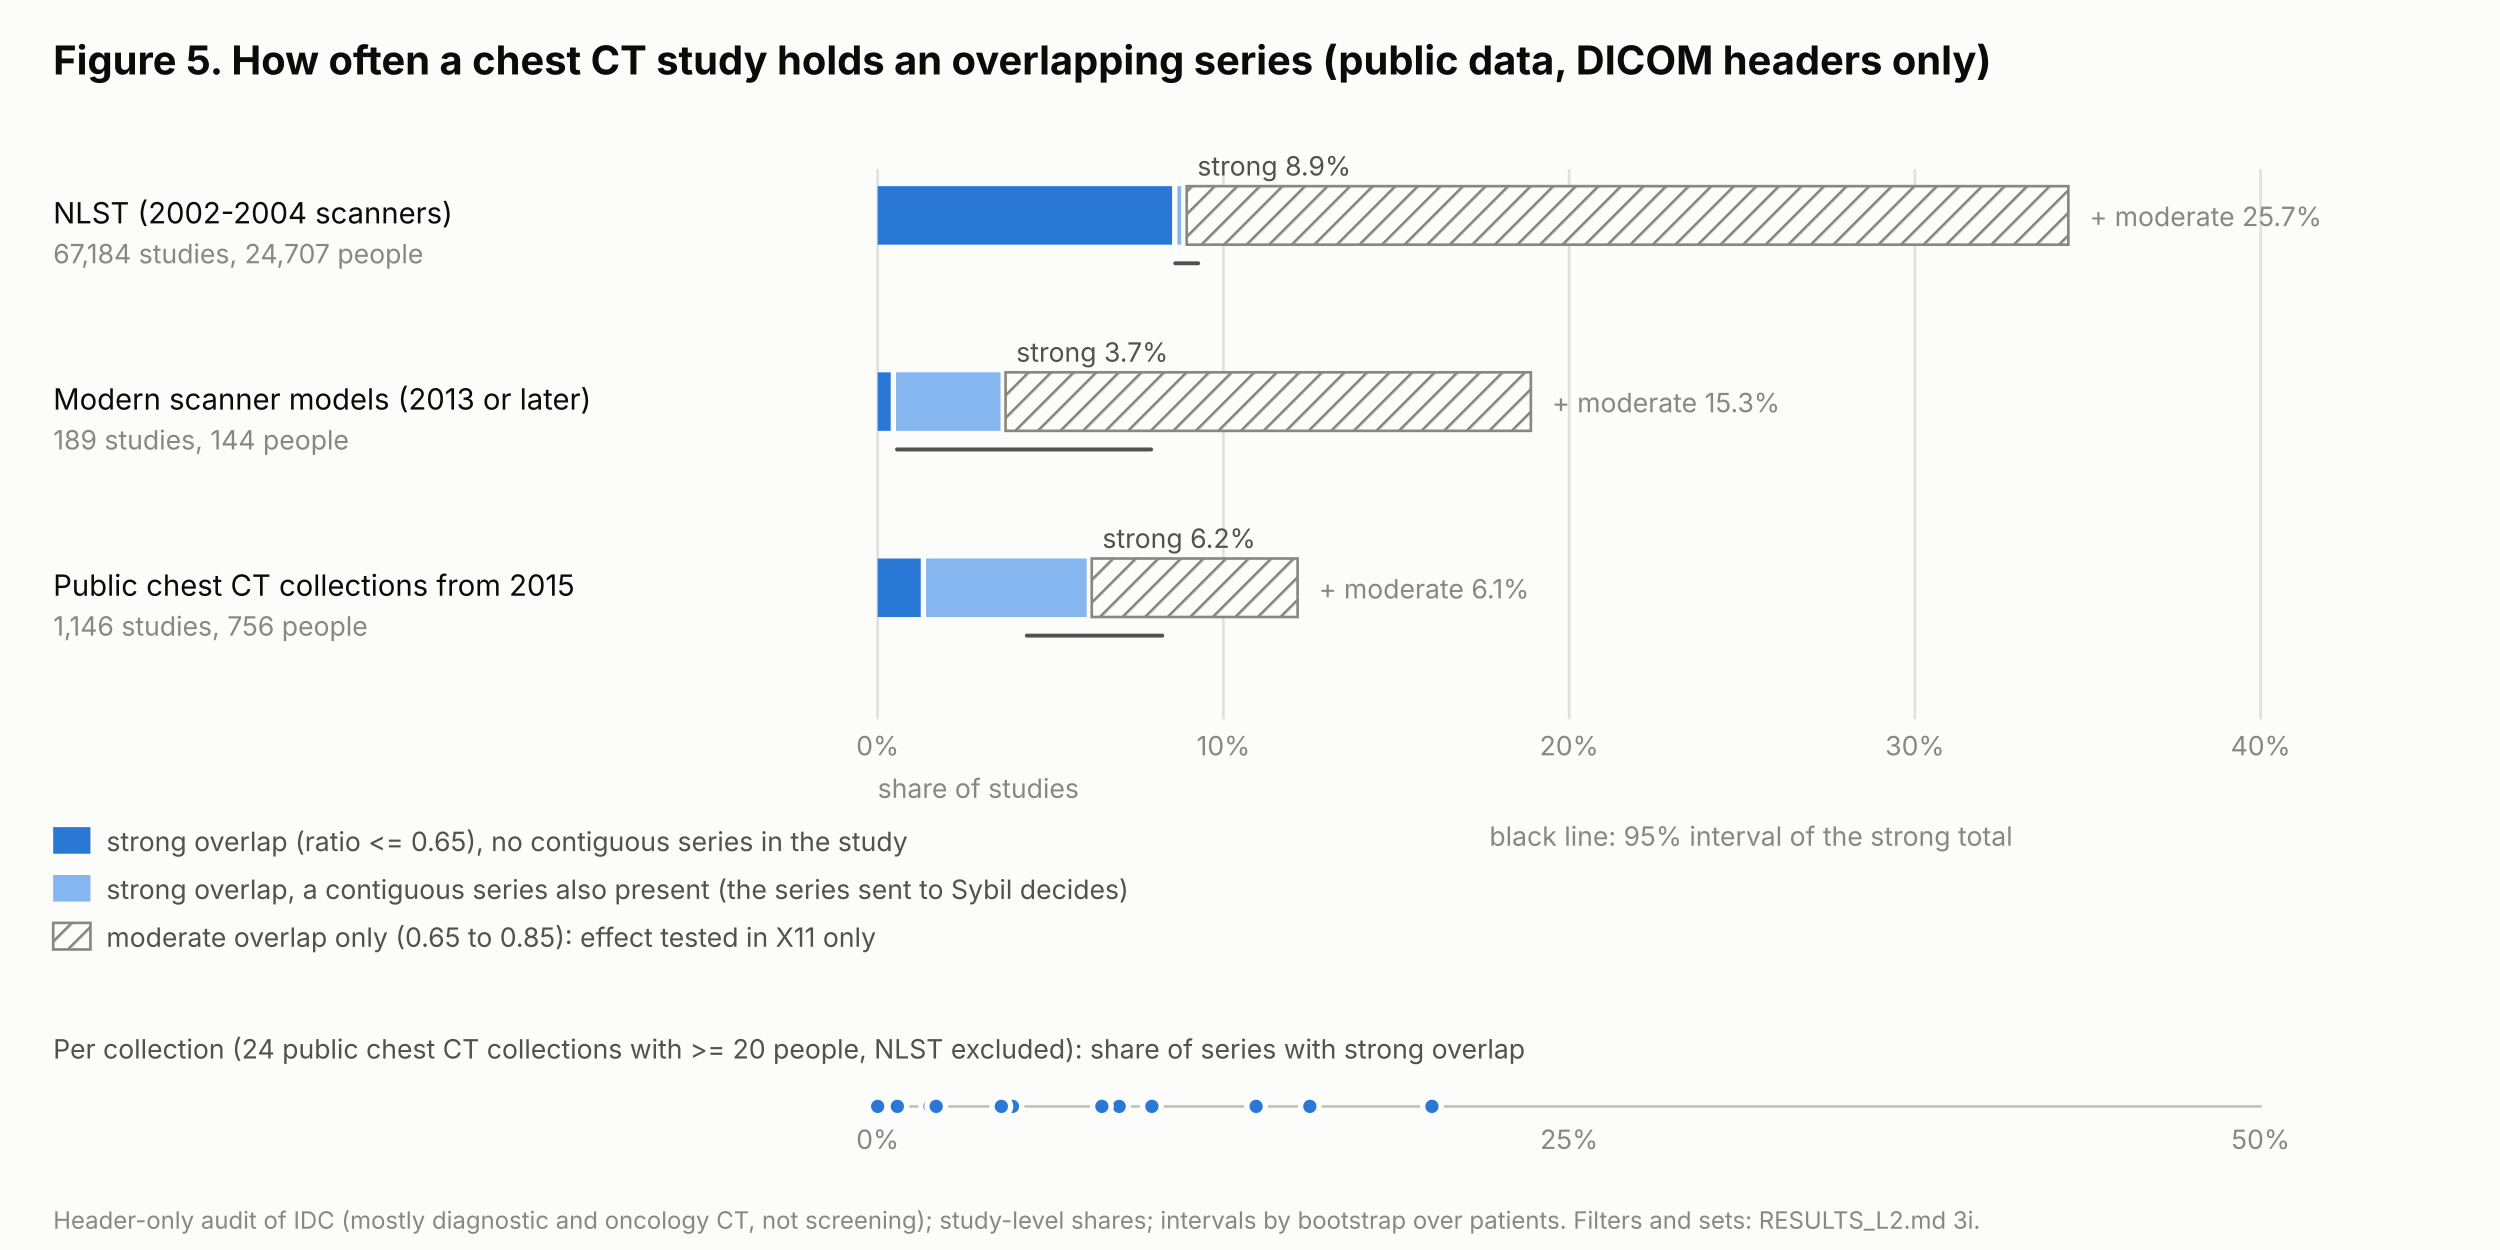
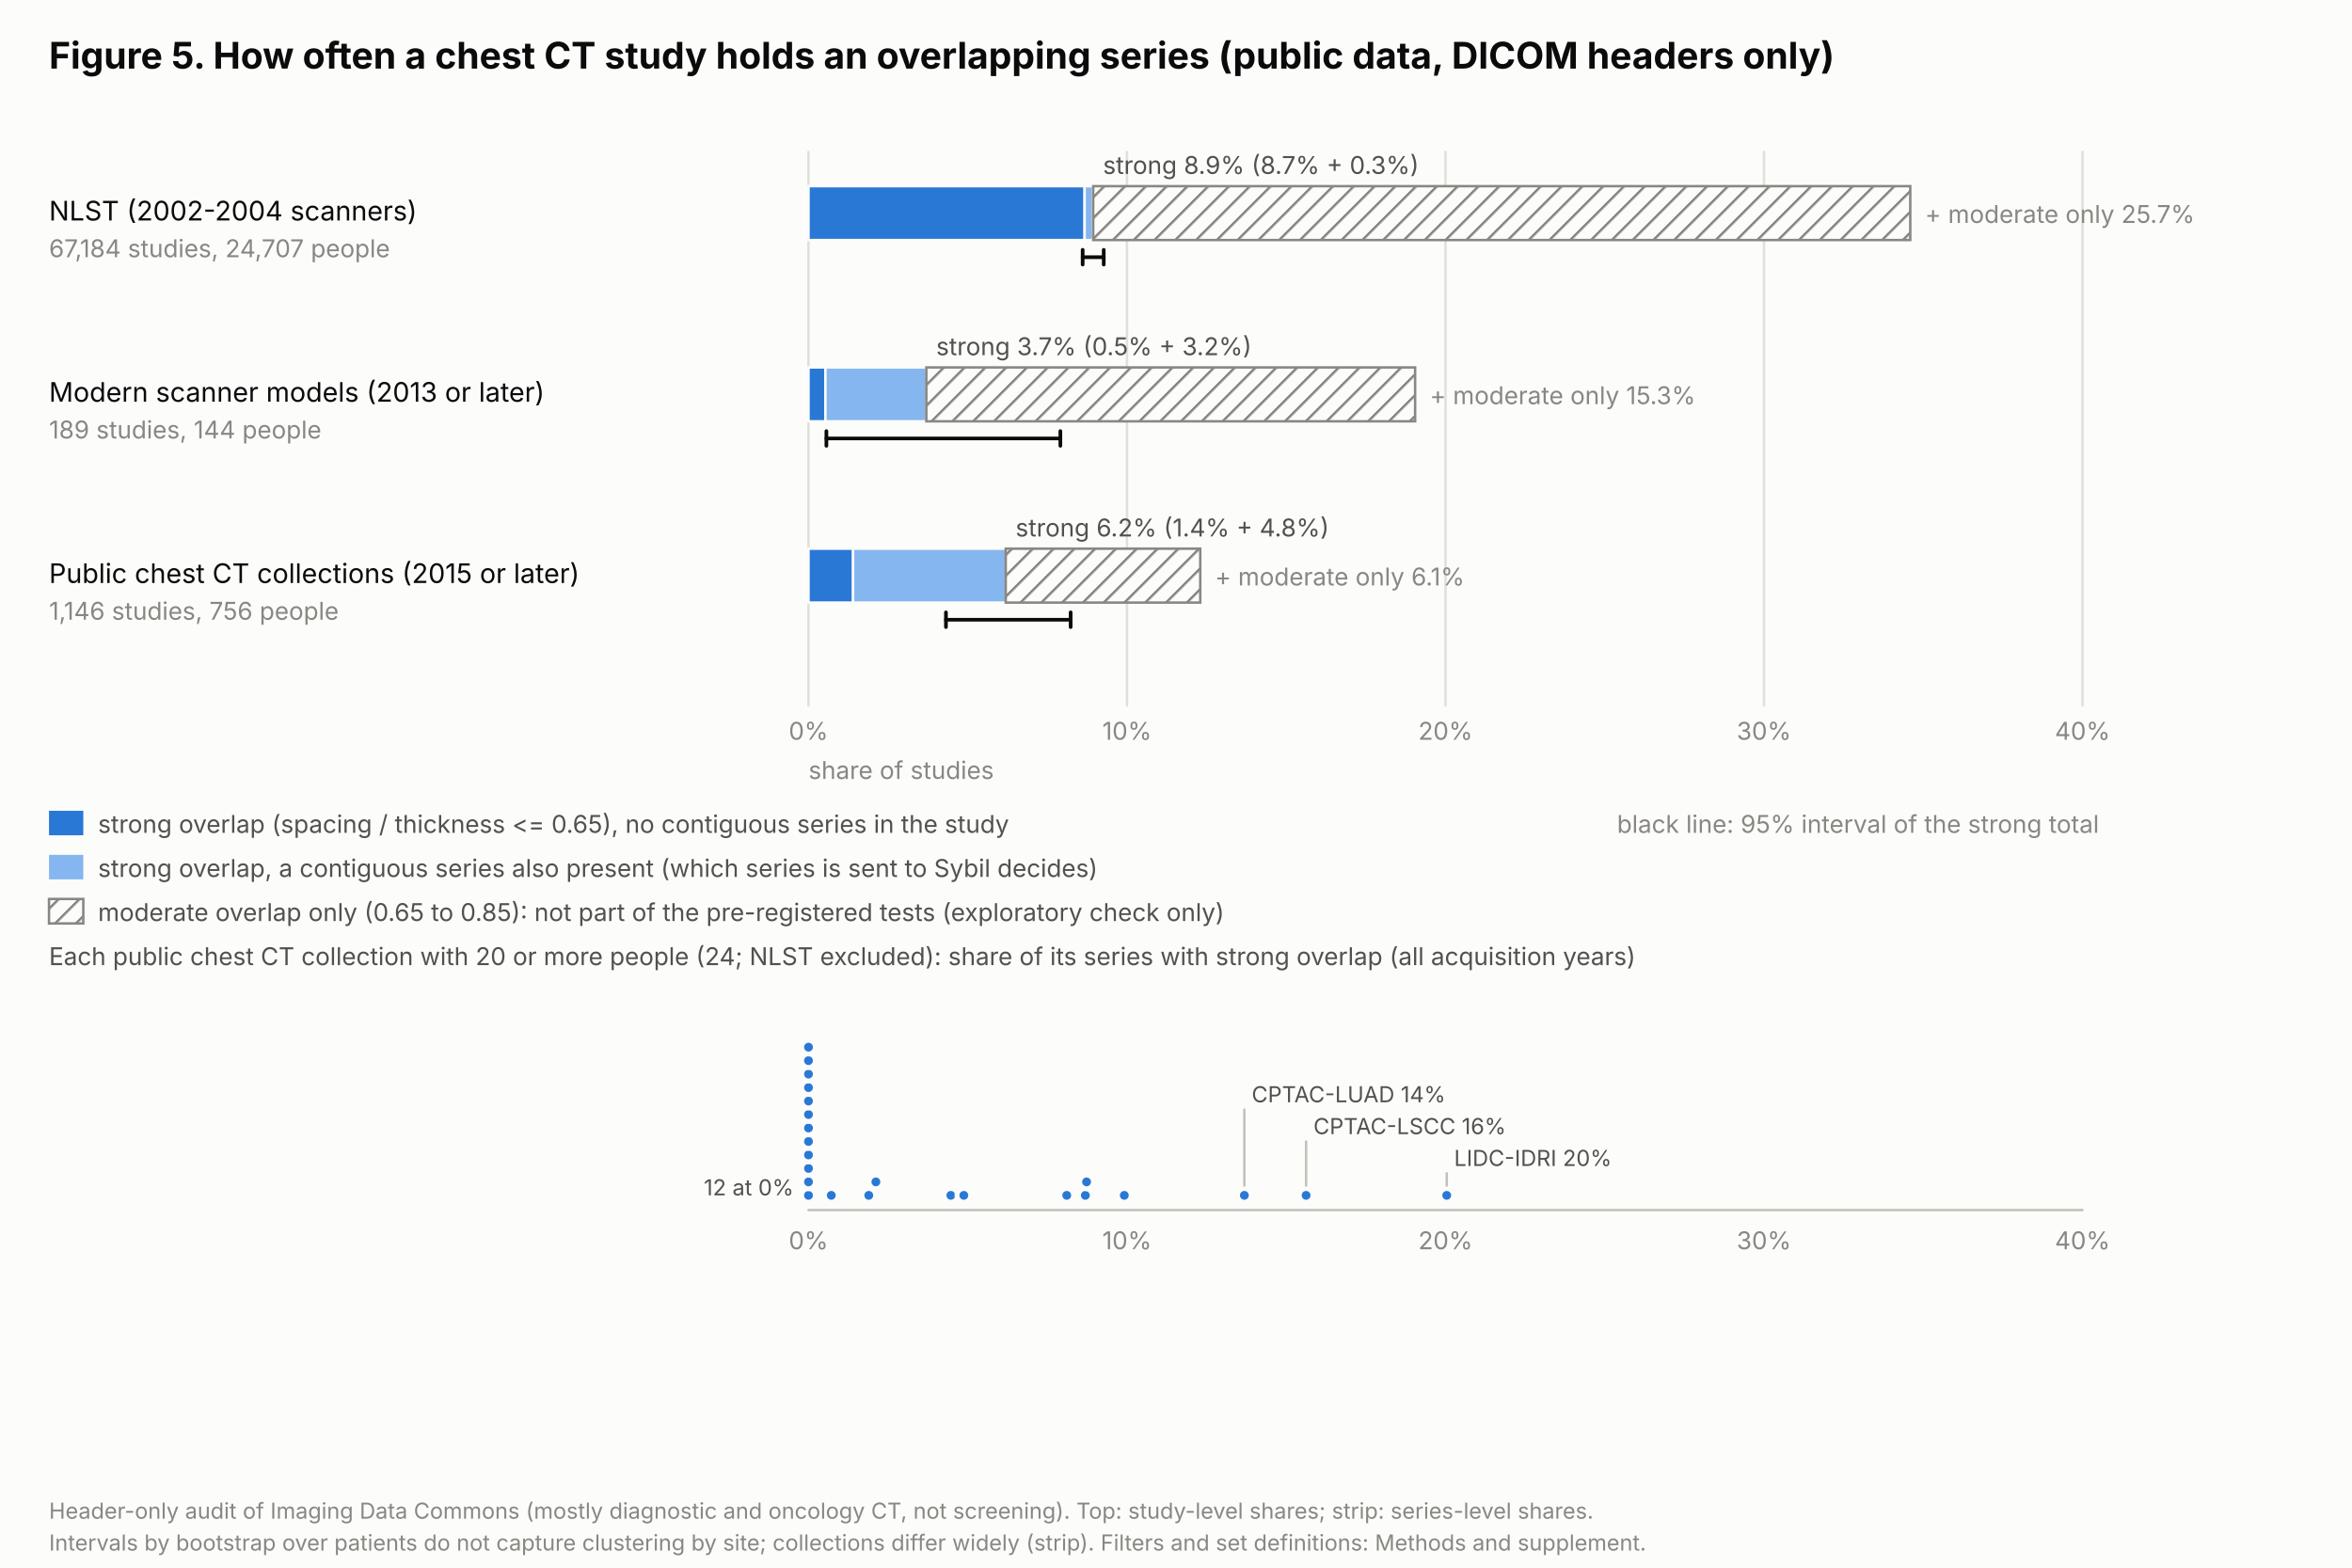
- <svg xmlns="http://www.w3.org/2000/svg" width="940" height="470" viewBox="0 0 940 470">
-   <rect width="940" height="470" fill="#fcfcfb" />
+ <svg xmlns="http://www.w3.org/2000/svg" width="960" height="640" viewBox="0 0 960 640">
+   <rect width="960" height="640" fill="#fcfcfb" />
  <text x="20.0" y="28.0" font-family="system-ui, -apple-system, 'Segoe UI', sans-serif" font-size="15" fill="#0b0b0b" text-anchor="start" font-weight="bold">Figure 5. How often a chest CT study holds an overlapping series (public data, DICOM headers only)</text>
  <defs>
    <pattern id="hatch" width="6" height="6" patternUnits="userSpaceOnUse" patternTransform="rotate(45)">
      <rect width="6" height="6" fill="#fcfcfb" />
      <line x1="0" y1="0" x2="0" y2="6" stroke="#898781" stroke-width="2" />
    </pattern>
  </defs>
-   <line x1="330.0" y1="64.0" x2="330.0" y2="270.0" stroke="#e1e0d9" stroke-width="1" stroke-linecap="round" />
-   <text x="330.0" y="284.0" font-family="system-ui, -apple-system, 'Segoe UI', sans-serif" font-size="10" fill="#898781" text-anchor="middle" font-weight="normal">0%</text>
-   <line x1="460.0" y1="64.0" x2="460.0" y2="270.0" stroke="#e1e0d9" stroke-width="1" stroke-linecap="round" />
-   <text x="460.0" y="284.0" font-family="system-ui, -apple-system, 'Segoe UI', sans-serif" font-size="10" fill="#898781" text-anchor="middle" font-weight="normal">10%</text>
-   <line x1="590.0" y1="64.0" x2="590.0" y2="270.0" stroke="#e1e0d9" stroke-width="1" stroke-linecap="round" />
-   <text x="590.0" y="284.0" font-family="system-ui, -apple-system, 'Segoe UI', sans-serif" font-size="10" fill="#898781" text-anchor="middle" font-weight="normal">20%</text>
-   <line x1="720.0" y1="64.0" x2="720.0" y2="270.0" stroke="#e1e0d9" stroke-width="1" stroke-linecap="round" />
-   <text x="720.0" y="284.0" font-family="system-ui, -apple-system, 'Segoe UI', sans-serif" font-size="10" fill="#898781" text-anchor="middle" font-weight="normal">30%</text>
-   <line x1="850.0" y1="64.0" x2="850.0" y2="270.0" stroke="#e1e0d9" stroke-width="1" stroke-linecap="round" />
-   <text x="850.0" y="284.0" font-family="system-ui, -apple-system, 'Segoe UI', sans-serif" font-size="10" fill="#898781" text-anchor="middle" font-weight="normal">40%</text>
-   <text x="330.0" y="300.0" font-family="system-ui, -apple-system, 'Segoe UI', sans-serif" font-size="10" fill="#898781" text-anchor="start" font-weight="normal">share of studies</text>
-   <text x="20.0" y="84.0" font-family="system-ui, -apple-system, 'Segoe UI', sans-serif" font-size="11" fill="#0b0b0b" text-anchor="start" font-weight="normal">NLST (2002-2004 scanners)</text>
-   <text x="20.0" y="99.0" font-family="system-ui, -apple-system, 'Segoe UI', sans-serif" font-size="10" fill="#898781" text-anchor="start" font-weight="normal">67,184 studies, 24,707 people</text>
-   <rect x="330.0" y="70.0" width="110.7" height="22.0" fill="#2a78d6" fill-opacity="1.0" stroke="none" stroke-width="0" rx="0" />
-   <rect x="442.7" y="70.0" width="1.4" height="22.0" fill="#86b6ef" fill-opacity="1.0" stroke="none" stroke-width="0" rx="0" />
-   <rect x="446.2" y="70.0" width="331.5" height="22.0" fill="url(#hatch)" fill-opacity="1.0" stroke="#898781" stroke-width="1" rx="0" />
-   <line x1="441.9" y1="99.0" x2="450.5" y2="99.0" stroke="#52514e" stroke-width="1.5" stroke-linecap="round" />
-   <text x="450.2" y="66.0" font-family="system-ui, -apple-system, 'Segoe UI', sans-serif" font-size="10" fill="#52514e" text-anchor="start" font-weight="normal">strong 8.9%</text>
-   <text x="785.7" y="85.0" font-family="system-ui, -apple-system, 'Segoe UI', sans-serif" font-size="10" fill="#898781" text-anchor="start" font-weight="normal">+ moderate 25.7%</text>
-   <text x="20.0" y="154.0" font-family="system-ui, -apple-system, 'Segoe UI', sans-serif" font-size="11" fill="#0b0b0b" text-anchor="start" font-weight="normal">Modern scanner models (2013 or later)</text>
-   <text x="20.0" y="169.0" font-family="system-ui, -apple-system, 'Segoe UI', sans-serif" font-size="10" fill="#898781" text-anchor="start" font-weight="normal">189 studies, 144 people</text>
-   <rect x="330.0" y="140.0" width="4.9" height="22.0" fill="#2a78d6" fill-opacity="1.0" stroke="none" stroke-width="0" rx="0" />
-   <rect x="336.9" y="140.0" width="39.3" height="22.0" fill="#86b6ef" fill-opacity="1.0" stroke="none" stroke-width="0" rx="0" />
-   <rect x="378.1" y="140.0" width="197.5" height="22.0" fill="url(#hatch)" fill-opacity="1.0" stroke="#898781" stroke-width="1" rx="0" />
-   <line x1="337.3" y1="169.0" x2="432.8" y2="169.0" stroke="#52514e" stroke-width="1.5" stroke-linecap="round" />
-   <text x="382.1" y="136.0" font-family="system-ui, -apple-system, 'Segoe UI', sans-serif" font-size="10" fill="#52514e" text-anchor="start" font-weight="normal">strong 3.7%</text>
-   <text x="583.6" y="155.0" font-family="system-ui, -apple-system, 'Segoe UI', sans-serif" font-size="10" fill="#898781" text-anchor="start" font-weight="normal">+ moderate 15.3%</text>
-   <text x="20.0" y="224.0" font-family="system-ui, -apple-system, 'Segoe UI', sans-serif" font-size="11" fill="#0b0b0b" text-anchor="start" font-weight="normal">Public chest CT collections from 2015</text>
-   <text x="20.0" y="239.0" font-family="system-ui, -apple-system, 'Segoe UI', sans-serif" font-size="10" fill="#898781" text-anchor="start" font-weight="normal">1,146 studies, 756 people</text>
-   <rect x="330.0" y="210.0" width="16.2" height="22.0" fill="#2a78d6" fill-opacity="1.0" stroke="none" stroke-width="0" rx="0" />
-   <rect x="348.2" y="210.0" width="60.4" height="22.0" fill="#86b6ef" fill-opacity="1.0" stroke="none" stroke-width="0" rx="0" />
-   <rect x="410.5" y="210.0" width="77.4" height="22.0" fill="url(#hatch)" fill-opacity="1.0" stroke="#898781" stroke-width="1" rx="0" />
-   <line x1="386.1" y1="239.0" x2="437.0" y2="239.0" stroke="#52514e" stroke-width="1.5" stroke-linecap="round" />
-   <text x="414.5" y="206.0" font-family="system-ui, -apple-system, 'Segoe UI', sans-serif" font-size="10" fill="#52514e" text-anchor="start" font-weight="normal">strong 6.2%</text>
-   <text x="495.9" y="225.0" font-family="system-ui, -apple-system, 'Segoe UI', sans-serif" font-size="10" fill="#898781" text-anchor="start" font-weight="normal">+ moderate 6.1%</text>
-   <rect x="20.0" y="311.0" width="14.0" height="10.0" fill="#2a78d6" fill-opacity="1.0" stroke="none" stroke-width="0" rx="0" />
-   <text x="40.0" y="320.0" font-family="system-ui, -apple-system, 'Segoe UI', sans-serif" font-size="10" fill="#52514e" text-anchor="start" font-weight="normal">strong overlap (ratio &lt;= 0.65), no contiguous series in the study</text>
-   <rect x="20.0" y="329.0" width="14.0" height="10.0" fill="#86b6ef" fill-opacity="1.0" stroke="none" stroke-width="0" rx="0" />
-   <text x="40.0" y="338.0" font-family="system-ui, -apple-system, 'Segoe UI', sans-serif" font-size="10" fill="#52514e" text-anchor="start" font-weight="normal">strong overlap, a contiguous series also present (the series sent to Sybil decides)</text>
-   <rect x="20.0" y="347.0" width="14.0" height="10.0" fill="url(#hatch)" fill-opacity="1.0" stroke="#898781" stroke-width="1" rx="0" />
-   <text x="40.0" y="356.0" font-family="system-ui, -apple-system, 'Segoe UI', sans-serif" font-size="10" fill="#52514e" text-anchor="start" font-weight="normal">moderate overlap only (0.65 to 0.85): effect tested in X11 only</text>
-   <text x="560.0" y="318.0" font-family="system-ui, -apple-system, 'Segoe UI', sans-serif" font-size="10" fill="#898781" text-anchor="start" font-weight="normal">black line: 95% interval of the strong total</text>
-   <text x="20.0" y="398.0" font-family="system-ui, -apple-system, 'Segoe UI', sans-serif" font-size="10" fill="#52514e" text-anchor="start" font-weight="normal">Per collection (24 public chest CT collections with &gt;= 20 people, NLST excluded): share of series with strong overlap</text>
-   <text x="330.0" y="432.0" font-family="system-ui, -apple-system, 'Segoe UI', sans-serif" font-size="10" fill="#898781" text-anchor="middle" font-weight="normal">0%</text>
-   <text x="590.0" y="432.0" font-family="system-ui, -apple-system, 'Segoe UI', sans-serif" font-size="10" fill="#898781" text-anchor="middle" font-weight="normal">25%</text>
-   <text x="850.0" y="432.0" font-family="system-ui, -apple-system, 'Segoe UI', sans-serif" font-size="10" fill="#898781" text-anchor="middle" font-weight="normal">50%</text>
-   <line x1="330.0" y1="416.0" x2="850.0" y2="416.0" stroke="#c3c2b7" stroke-width="1" stroke-linecap="round" />
-   <circle cx="538.4" cy="416.0" r="3.5" fill="#2a78d6" stroke="#fcfcfb" stroke-width="2" />
-   <circle cx="380.7" cy="416.0" r="3.5" fill="#2a78d6" stroke="#fcfcfb" stroke-width="2" />
-   <circle cx="376.5" cy="416.0" r="3.5" fill="#2a78d6" stroke="#fcfcfb" stroke-width="2" />
-   <circle cx="330.0" cy="416.0" r="3.5" fill="#2a78d6" stroke="#fcfcfb" stroke-width="2" />
-   <circle cx="330.0" cy="416.0" r="3.5" fill="#2a78d6" stroke="#fcfcfb" stroke-width="2" />
-   <circle cx="349.7" cy="416.0" r="3.5" fill="#2a78d6" stroke="#fcfcfb" stroke-width="2" />
-   <circle cx="420.4" cy="416.0" r="3.5" fill="#2a78d6" stroke="#fcfcfb" stroke-width="2" />
-   <circle cx="433.1" cy="416.0" r="3.5" fill="#2a78d6" stroke="#fcfcfb" stroke-width="2" />
-   <circle cx="330.0" cy="416.0" r="3.5" fill="#2a78d6" stroke="#fcfcfb" stroke-width="2" />
-   <circle cx="352.0" cy="416.0" r="3.5" fill="#2a78d6" stroke="#fcfcfb" stroke-width="2" />
-   <circle cx="337.4" cy="416.0" r="3.5" fill="#2a78d6" stroke="#fcfcfb" stroke-width="2" />
-   <circle cx="330.0" cy="416.0" r="3.5" fill="#2a78d6" stroke="#fcfcfb" stroke-width="2" />
-   <circle cx="420.8" cy="416.0" r="3.5" fill="#2a78d6" stroke="#fcfcfb" stroke-width="2" />
-   <circle cx="330.0" cy="416.0" r="3.5" fill="#2a78d6" stroke="#fcfcfb" stroke-width="2" />
-   <circle cx="330.0" cy="416.0" r="3.5" fill="#2a78d6" stroke="#fcfcfb" stroke-width="2" />
-   <circle cx="472.3" cy="416.0" r="3.5" fill="#2a78d6" stroke="#fcfcfb" stroke-width="2" />
-   <circle cx="330.0" cy="416.0" r="3.5" fill="#2a78d6" stroke="#fcfcfb" stroke-width="2" />
-   <circle cx="330.0" cy="416.0" r="3.5" fill="#2a78d6" stroke="#fcfcfb" stroke-width="2" />
-   <circle cx="330.0" cy="416.0" r="3.5" fill="#2a78d6" stroke="#fcfcfb" stroke-width="2" />
-   <circle cx="414.3" cy="416.0" r="3.5" fill="#2a78d6" stroke="#fcfcfb" stroke-width="2" />
-   <circle cx="330.0" cy="416.0" r="3.5" fill="#2a78d6" stroke="#fcfcfb" stroke-width="2" />
-   <circle cx="492.5" cy="416.0" r="3.5" fill="#2a78d6" stroke="#fcfcfb" stroke-width="2" />
-   <circle cx="330.0" cy="416.0" r="3.5" fill="#2a78d6" stroke="#fcfcfb" stroke-width="2" />
-   <circle cx="330.0" cy="416.0" r="3.5" fill="#2a78d6" stroke="#fcfcfb" stroke-width="2" />
-   <text x="20.0" y="462.0" font-family="system-ui, -apple-system, 'Segoe UI', sans-serif" font-size="9" fill="#898781" text-anchor="start" font-weight="normal">Header-only audit of IDC (mostly diagnostic and oncology CT, not screening); study-level shares; intervals by bootstrap over patients. Filters and sets: RESULTS_L2.md 3i.</text>
+   <line x1="330.0" y1="62.0" x2="330.0" y2="288.0" stroke="#e1e0d9" stroke-width="1" stroke-linecap="round" />
+   <text x="330.0" y="302.0" font-family="system-ui, -apple-system, 'Segoe UI', sans-serif" font-size="10" fill="#898781" text-anchor="middle" font-weight="normal">0%</text>
+   <line x1="460.0" y1="62.0" x2="460.0" y2="288.0" stroke="#e1e0d9" stroke-width="1" stroke-linecap="round" />
+   <text x="460.0" y="302.0" font-family="system-ui, -apple-system, 'Segoe UI', sans-serif" font-size="10" fill="#898781" text-anchor="middle" font-weight="normal">10%</text>
+   <line x1="590.0" y1="62.0" x2="590.0" y2="288.0" stroke="#e1e0d9" stroke-width="1" stroke-linecap="round" />
+   <text x="590.0" y="302.0" font-family="system-ui, -apple-system, 'Segoe UI', sans-serif" font-size="10" fill="#898781" text-anchor="middle" font-weight="normal">20%</text>
+   <line x1="720.0" y1="62.0" x2="720.0" y2="288.0" stroke="#e1e0d9" stroke-width="1" stroke-linecap="round" />
+   <text x="720.0" y="302.0" font-family="system-ui, -apple-system, 'Segoe UI', sans-serif" font-size="10" fill="#898781" text-anchor="middle" font-weight="normal">30%</text>
+   <line x1="850.0" y1="62.0" x2="850.0" y2="288.0" stroke="#e1e0d9" stroke-width="1" stroke-linecap="round" />
+   <text x="850.0" y="302.0" font-family="system-ui, -apple-system, 'Segoe UI', sans-serif" font-size="10" fill="#898781" text-anchor="middle" font-weight="normal">40%</text>
+   <text x="330.0" y="318.0" font-family="system-ui, -apple-system, 'Segoe UI', sans-serif" font-size="10" fill="#898781" text-anchor="start" font-weight="normal">share of studies</text>
+   <text x="20.0" y="90.0" font-family="system-ui, -apple-system, 'Segoe UI', sans-serif" font-size="11" fill="#0b0b0b" text-anchor="start" font-weight="normal">NLST (2002-2004 scanners)</text>
+   <text x="20.0" y="105.0" font-family="system-ui, -apple-system, 'Segoe UI', sans-serif" font-size="10" fill="#898781" text-anchor="start" font-weight="normal">67,184 studies, 24,707 people</text>
+   <rect x="330.0" y="76.0" width="112.7" height="22.0" fill="#2a78d6" fill-opacity="1.0" stroke="#fcfcfb" stroke-width="1" rx="0" />
+   <rect x="442.7" y="76.0" width="3.4" height="22.0" fill="#86b6ef" fill-opacity="1.0" stroke="#fcfcfb" stroke-width="1" rx="0" />
+   <rect x="446.2" y="76.0" width="333.5" height="22.0" fill="url(#hatch)" fill-opacity="1.0" stroke="#898781" stroke-width="1" rx="0" />
+   <line x1="441.9" y1="105.0" x2="450.5" y2="105.0" stroke="#0b0b0b" stroke-width="1.5" stroke-linecap="round" />
+   <line x1="441.9" y1="102.0" x2="441.9" y2="108.0" stroke="#0b0b0b" stroke-width="1.5" stroke-linecap="round" />
+   <line x1="450.5" y1="102.0" x2="450.5" y2="108.0" stroke="#0b0b0b" stroke-width="1.5" stroke-linecap="round" />
+   <text x="450.2" y="71.0" font-family="system-ui, -apple-system, 'Segoe UI', sans-serif" font-size="10" fill="#52514e" text-anchor="start" font-weight="normal">strong 8.9% (8.7% + 0.3%)</text>
+   <text x="785.7" y="91.0" font-family="system-ui, -apple-system, 'Segoe UI', sans-serif" font-size="10" fill="#898781" text-anchor="start" font-weight="normal">+ moderate only 25.7%</text>
+   <text x="20.0" y="164.0" font-family="system-ui, -apple-system, 'Segoe UI', sans-serif" font-size="11" fill="#0b0b0b" text-anchor="start" font-weight="normal">Modern scanner models (2013 or later)</text>
+   <text x="20.0" y="179.0" font-family="system-ui, -apple-system, 'Segoe UI', sans-serif" font-size="10" fill="#898781" text-anchor="start" font-weight="normal">189 studies, 144 people</text>
+   <rect x="330.0" y="150.0" width="6.9" height="22.0" fill="#2a78d6" fill-opacity="1.0" stroke="#fcfcfb" stroke-width="1" rx="0" />
+   <rect x="336.9" y="150.0" width="41.3" height="22.0" fill="#86b6ef" fill-opacity="1.0" stroke="#fcfcfb" stroke-width="1" rx="0" />
+   <rect x="378.1" y="150.0" width="199.5" height="22.0" fill="url(#hatch)" fill-opacity="1.0" stroke="#898781" stroke-width="1" rx="0" />
+   <line x1="337.3" y1="179.0" x2="432.8" y2="179.0" stroke="#0b0b0b" stroke-width="1.5" stroke-linecap="round" />
+   <line x1="337.3" y1="176.0" x2="337.3" y2="182.0" stroke="#0b0b0b" stroke-width="1.5" stroke-linecap="round" />
+   <line x1="432.8" y1="176.0" x2="432.8" y2="182.0" stroke="#0b0b0b" stroke-width="1.5" stroke-linecap="round" />
+   <text x="382.1" y="145.0" font-family="system-ui, -apple-system, 'Segoe UI', sans-serif" font-size="10" fill="#52514e" text-anchor="start" font-weight="normal">strong 3.7% (0.5% + 3.2%)</text>
+   <text x="583.6" y="165.0" font-family="system-ui, -apple-system, 'Segoe UI', sans-serif" font-size="10" fill="#898781" text-anchor="start" font-weight="normal">+ moderate only 15.3%</text>
+   <text x="20.0" y="238.0" font-family="system-ui, -apple-system, 'Segoe UI', sans-serif" font-size="11" fill="#0b0b0b" text-anchor="start" font-weight="normal">Public chest CT collections (2015 or later)</text>
+   <text x="20.0" y="253.0" font-family="system-ui, -apple-system, 'Segoe UI', sans-serif" font-size="10" fill="#898781" text-anchor="start" font-weight="normal">1,146 studies, 756 people</text>
+   <rect x="330.0" y="224.0" width="18.2" height="22.0" fill="#2a78d6" fill-opacity="1.0" stroke="#fcfcfb" stroke-width="1" rx="0" />
+   <rect x="348.2" y="224.0" width="62.4" height="22.0" fill="#86b6ef" fill-opacity="1.0" stroke="#fcfcfb" stroke-width="1" rx="0" />
+   <rect x="410.5" y="224.0" width="79.4" height="22.0" fill="url(#hatch)" fill-opacity="1.0" stroke="#898781" stroke-width="1" rx="0" />
+   <line x1="386.1" y1="253.0" x2="437.0" y2="253.0" stroke="#0b0b0b" stroke-width="1.5" stroke-linecap="round" />
+   <line x1="386.1" y1="250.0" x2="386.1" y2="256.0" stroke="#0b0b0b" stroke-width="1.5" stroke-linecap="round" />
+   <line x1="437.0" y1="250.0" x2="437.0" y2="256.0" stroke="#0b0b0b" stroke-width="1.5" stroke-linecap="round" />
+   <text x="414.5" y="219.0" font-family="system-ui, -apple-system, 'Segoe UI', sans-serif" font-size="10" fill="#52514e" text-anchor="start" font-weight="normal">strong 6.2% (1.4% + 4.8%)</text>
+   <text x="495.9" y="239.0" font-family="system-ui, -apple-system, 'Segoe UI', sans-serif" font-size="10" fill="#898781" text-anchor="start" font-weight="normal">+ moderate only 6.1%</text>
+   <rect x="20.0" y="331.0" width="14.0" height="10.0" fill="#2a78d6" fill-opacity="1.0" stroke="none" stroke-width="0" rx="0" />
+   <text x="40.0" y="340.0" font-family="system-ui, -apple-system, 'Segoe UI', sans-serif" font-size="10" fill="#52514e" text-anchor="start" font-weight="normal">strong overlap (spacing / thickness &lt;= 0.65), no contiguous series in the study</text>
+   <rect x="20.0" y="349.0" width="14.0" height="10.0" fill="#86b6ef" fill-opacity="1.0" stroke="none" stroke-width="0" rx="0" />
+   <text x="40.0" y="358.0" font-family="system-ui, -apple-system, 'Segoe UI', sans-serif" font-size="10" fill="#52514e" text-anchor="start" font-weight="normal">strong overlap, a contiguous series also present (which series is sent to Sybil decides)</text>
+   <rect x="20.0" y="367.0" width="14.0" height="10.0" fill="url(#hatch)" fill-opacity="1.0" stroke="#898781" stroke-width="1" rx="0" />
+   <text x="40.0" y="376.0" font-family="system-ui, -apple-system, 'Segoe UI', sans-serif" font-size="10" fill="#52514e" text-anchor="start" font-weight="normal">moderate overlap only (0.65 to 0.85): not part of the pre-registered tests (exploratory check only)</text>
+   <text x="660.0" y="340.0" font-family="system-ui, -apple-system, 'Segoe UI', sans-serif" font-size="10" fill="#898781" text-anchor="start" font-weight="normal">black line: 95% interval of the strong total</text>
+   <text x="20.0" y="394.0" font-family="system-ui, -apple-system, 'Segoe UI', sans-serif" font-size="10" fill="#52514e" text-anchor="start" font-weight="normal">Each public chest CT collection with 20 or more people (24; NLST excluded): share of its series with strong overlap (all acquisition years)</text>
+   <line x1="330.0" y1="494.0" x2="850.0" y2="494.0" stroke="#c3c2b7" stroke-width="1" stroke-linecap="round" />
+   <text x="330.0" y="510.0" font-family="system-ui, -apple-system, 'Segoe UI', sans-serif" font-size="10" fill="#898781" text-anchor="middle" font-weight="normal">0%</text>
+   <text x="460.0" y="510.0" font-family="system-ui, -apple-system, 'Segoe UI', sans-serif" font-size="10" fill="#898781" text-anchor="middle" font-weight="normal">10%</text>
+   <text x="590.0" y="510.0" font-family="system-ui, -apple-system, 'Segoe UI', sans-serif" font-size="10" fill="#898781" text-anchor="middle" font-weight="normal">20%</text>
+   <text x="720.0" y="510.0" font-family="system-ui, -apple-system, 'Segoe UI', sans-serif" font-size="10" fill="#898781" text-anchor="middle" font-weight="normal">30%</text>
+   <text x="850.0" y="510.0" font-family="system-ui, -apple-system, 'Segoe UI', sans-serif" font-size="10" fill="#898781" text-anchor="middle" font-weight="normal">40%</text>
+   <circle cx="330.0" cy="488.0" r="2.8" fill="#2a78d6" stroke="#fcfcfb" stroke-width="2" />
+   <circle cx="330.0" cy="482.5" r="2.8" fill="#2a78d6" stroke="#fcfcfb" stroke-width="2" />
+   <circle cx="330.0" cy="477.0" r="2.8" fill="#2a78d6" stroke="#fcfcfb" stroke-width="2" />
+   <circle cx="330.0" cy="471.5" r="2.8" fill="#2a78d6" stroke="#fcfcfb" stroke-width="2" />
+   <circle cx="330.0" cy="466.0" r="2.8" fill="#2a78d6" stroke="#fcfcfb" stroke-width="2" />
+   <circle cx="330.0" cy="460.5" r="2.8" fill="#2a78d6" stroke="#fcfcfb" stroke-width="2" />
+   <circle cx="330.0" cy="455.0" r="2.8" fill="#2a78d6" stroke="#fcfcfb" stroke-width="2" />
+   <circle cx="330.0" cy="449.5" r="2.8" fill="#2a78d6" stroke="#fcfcfb" stroke-width="2" />
+   <circle cx="330.0" cy="444.0" r="2.8" fill="#2a78d6" stroke="#fcfcfb" stroke-width="2" />
+   <circle cx="330.0" cy="438.5" r="2.8" fill="#2a78d6" stroke="#fcfcfb" stroke-width="2" />
+   <circle cx="330.0" cy="433.0" r="2.8" fill="#2a78d6" stroke="#fcfcfb" stroke-width="2" />
+   <circle cx="330.0" cy="427.5" r="2.8" fill="#2a78d6" stroke="#fcfcfb" stroke-width="2" />
+   <circle cx="339.3" cy="488.0" r="2.8" fill="#2a78d6" stroke="#fcfcfb" stroke-width="2" />
+   <circle cx="354.6" cy="488.0" r="2.8" fill="#2a78d6" stroke="#fcfcfb" stroke-width="2" />
+   <circle cx="357.5" cy="482.5" r="2.8" fill="#2a78d6" stroke="#fcfcfb" stroke-width="2" />
+   <circle cx="388.1" cy="488.0" r="2.8" fill="#2a78d6" stroke="#fcfcfb" stroke-width="2" />
+   <circle cx="393.4" cy="488.0" r="2.8" fill="#2a78d6" stroke="#fcfcfb" stroke-width="2" />
+   <circle cx="435.4" cy="488.0" r="2.8" fill="#2a78d6" stroke="#fcfcfb" stroke-width="2" />
+   <circle cx="443.0" cy="488.0" r="2.8" fill="#2a78d6" stroke="#fcfcfb" stroke-width="2" />
+   <circle cx="443.5" cy="482.5" r="2.8" fill="#2a78d6" stroke="#fcfcfb" stroke-width="2" />
+   <circle cx="458.9" cy="488.0" r="2.8" fill="#2a78d6" stroke="#fcfcfb" stroke-width="2" />
+   <circle cx="507.9" cy="488.0" r="2.8" fill="#2a78d6" stroke="#fcfcfb" stroke-width="2" />
+   <circle cx="533.1" cy="488.0" r="2.8" fill="#2a78d6" stroke="#fcfcfb" stroke-width="2" />
+   <circle cx="590.5" cy="488.0" r="2.8" fill="#2a78d6" stroke="#fcfcfb" stroke-width="2" />
+   <text x="324.0" y="488.0" font-family="system-ui, -apple-system, 'Segoe UI', sans-serif" font-size="9" fill="#52514e" text-anchor="end" font-weight="normal">12 at 0%</text>
+   <line x1="590.5" y1="484.0" x2="590.5" y2="479.0" stroke="#c3c2b7" stroke-width="1" stroke-linecap="round" />
+   <text x="593.5" y="476.0" font-family="system-ui, -apple-system, 'Segoe UI', sans-serif" font-size="9" fill="#52514e" text-anchor="start" font-weight="normal">LIDC-IDRI 20%</text>
+   <line x1="533.1" y1="484.0" x2="533.1" y2="466.0" stroke="#c3c2b7" stroke-width="1" stroke-linecap="round" />
+   <text x="536.1" y="463.0" font-family="system-ui, -apple-system, 'Segoe UI', sans-serif" font-size="9" fill="#52514e" text-anchor="start" font-weight="normal">CPTAC-LSCC 16%</text>
+   <line x1="507.9" y1="484.0" x2="507.9" y2="453.0" stroke="#c3c2b7" stroke-width="1" stroke-linecap="round" />
+   <text x="510.9" y="450.0" font-family="system-ui, -apple-system, 'Segoe UI', sans-serif" font-size="9" fill="#52514e" text-anchor="start" font-weight="normal">CPTAC-LUAD 14%</text>
+   <text x="20.0" y="620.0" font-family="system-ui, -apple-system, 'Segoe UI', sans-serif" font-size="9" fill="#898781" text-anchor="start" font-weight="normal">Header-only audit of Imaging Data Commons (mostly diagnostic and oncology CT, not screening). Top: study-level shares; strip: series-level shares.</text>
+   <text x="20.0" y="633.0" font-family="system-ui, -apple-system, 'Segoe UI', sans-serif" font-size="9" fill="#898781" text-anchor="start" font-weight="normal">Intervals by bootstrap over patients do not capture clustering by site; collections differ widely (strip). Filters and set definitions: Methods and supplement.</text>
</svg>
